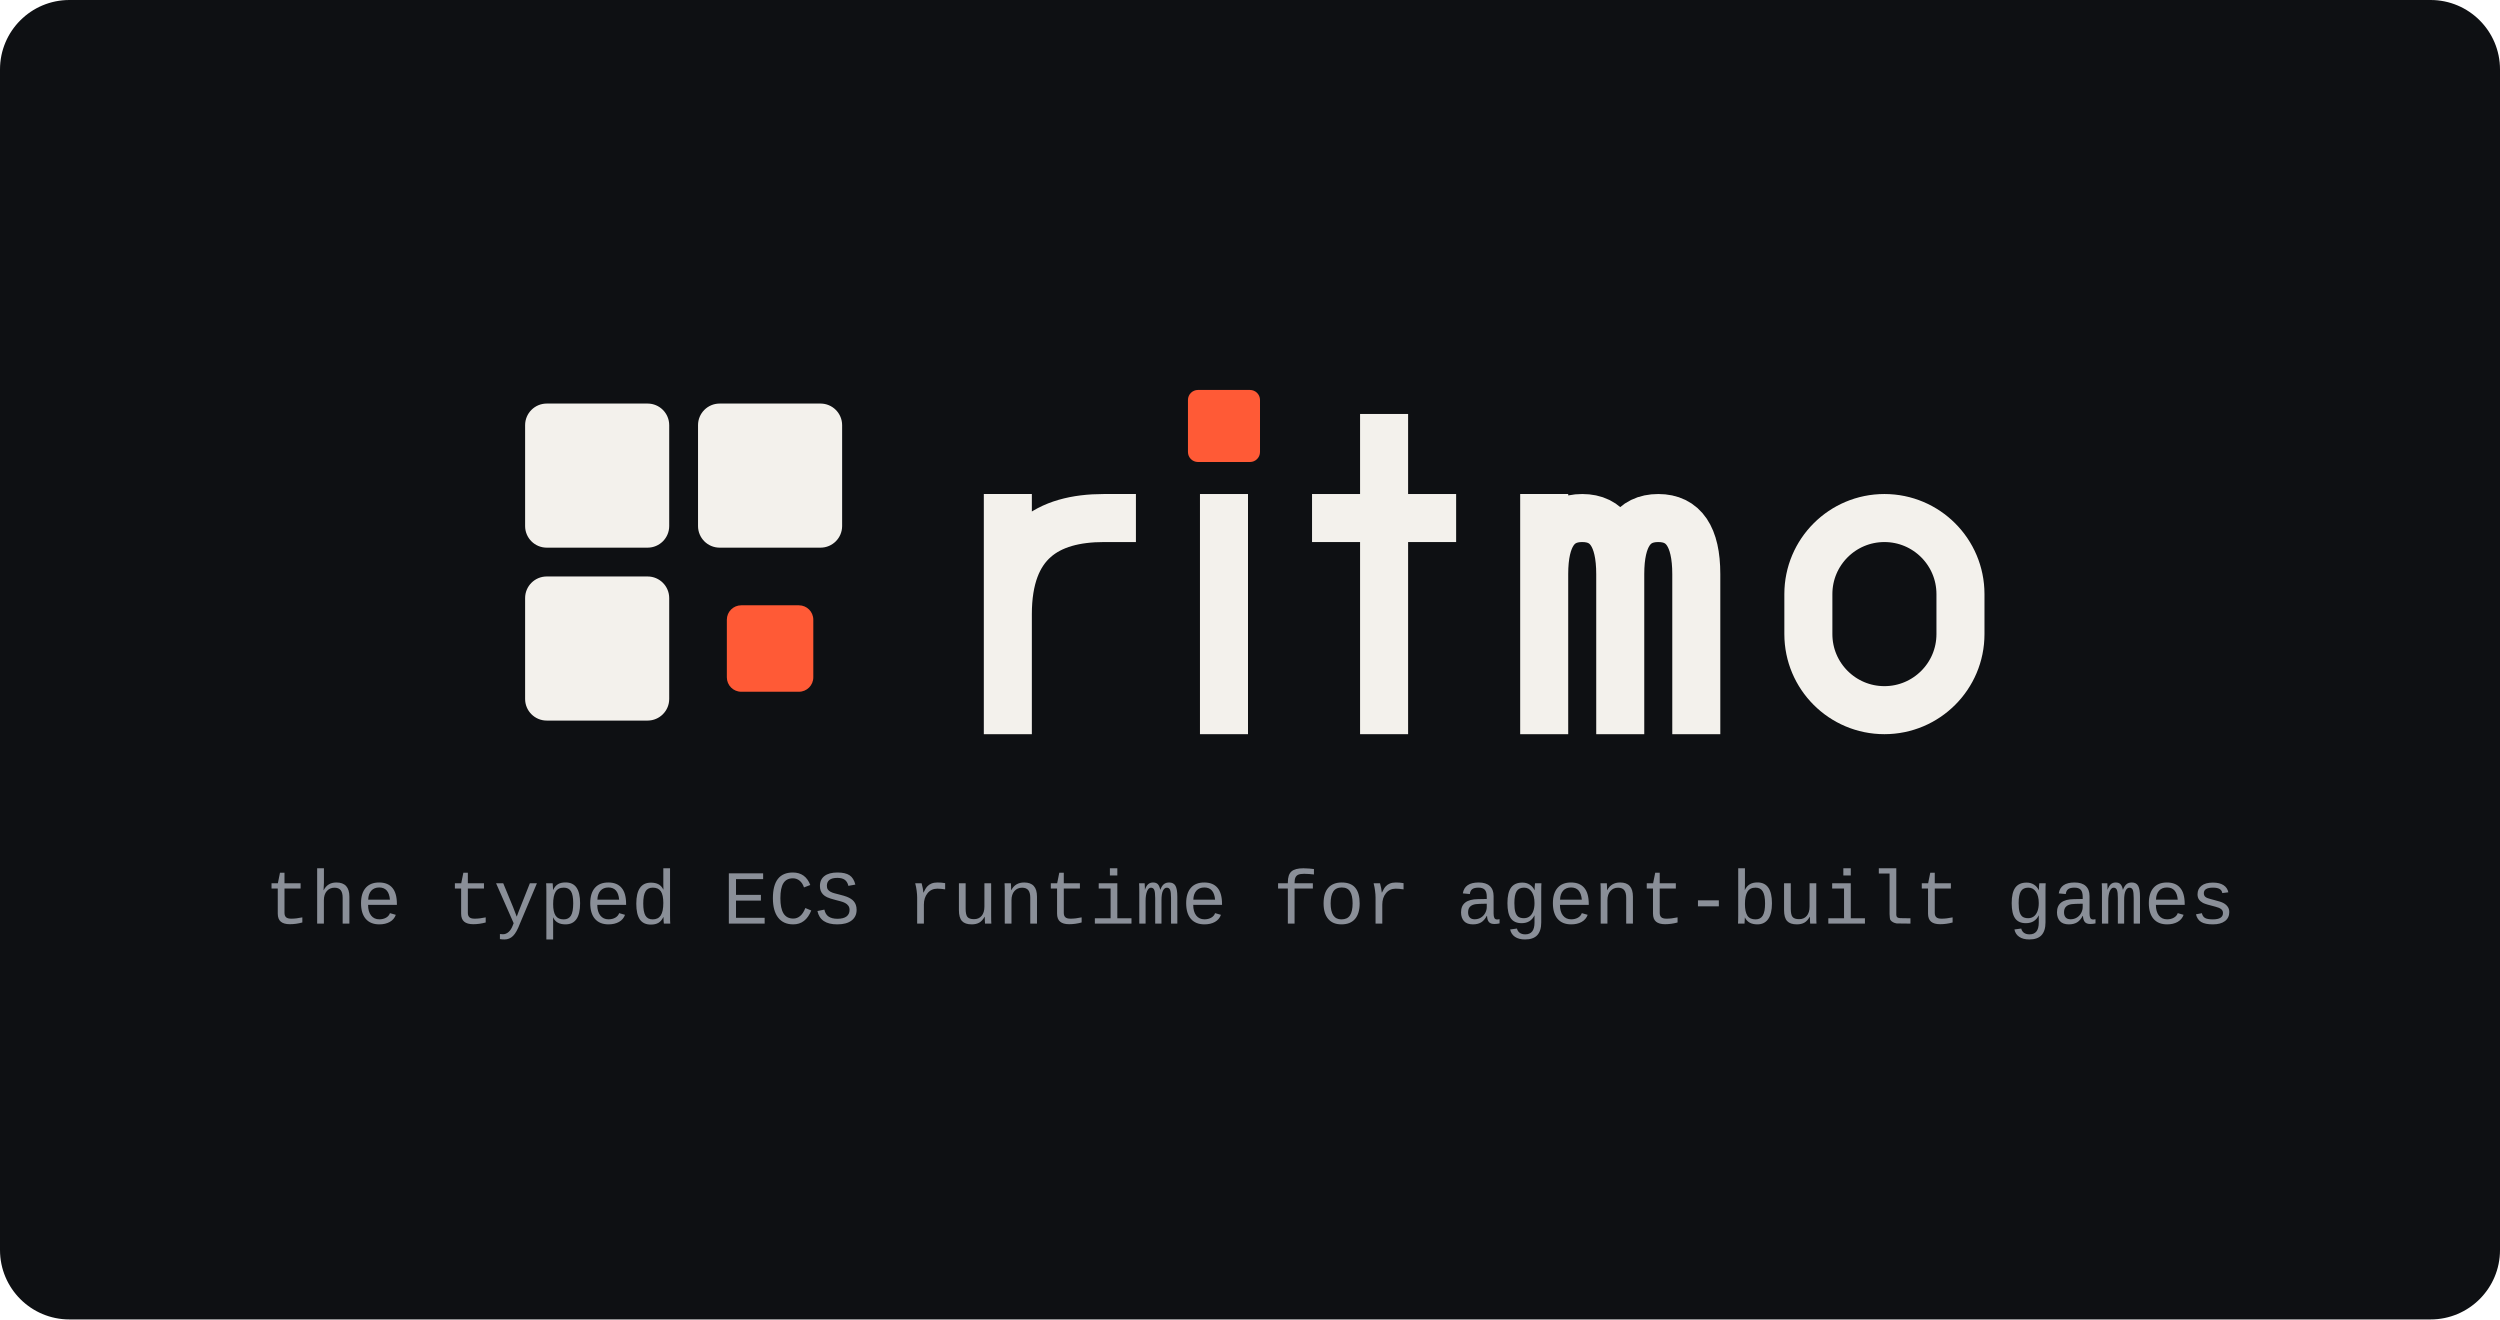
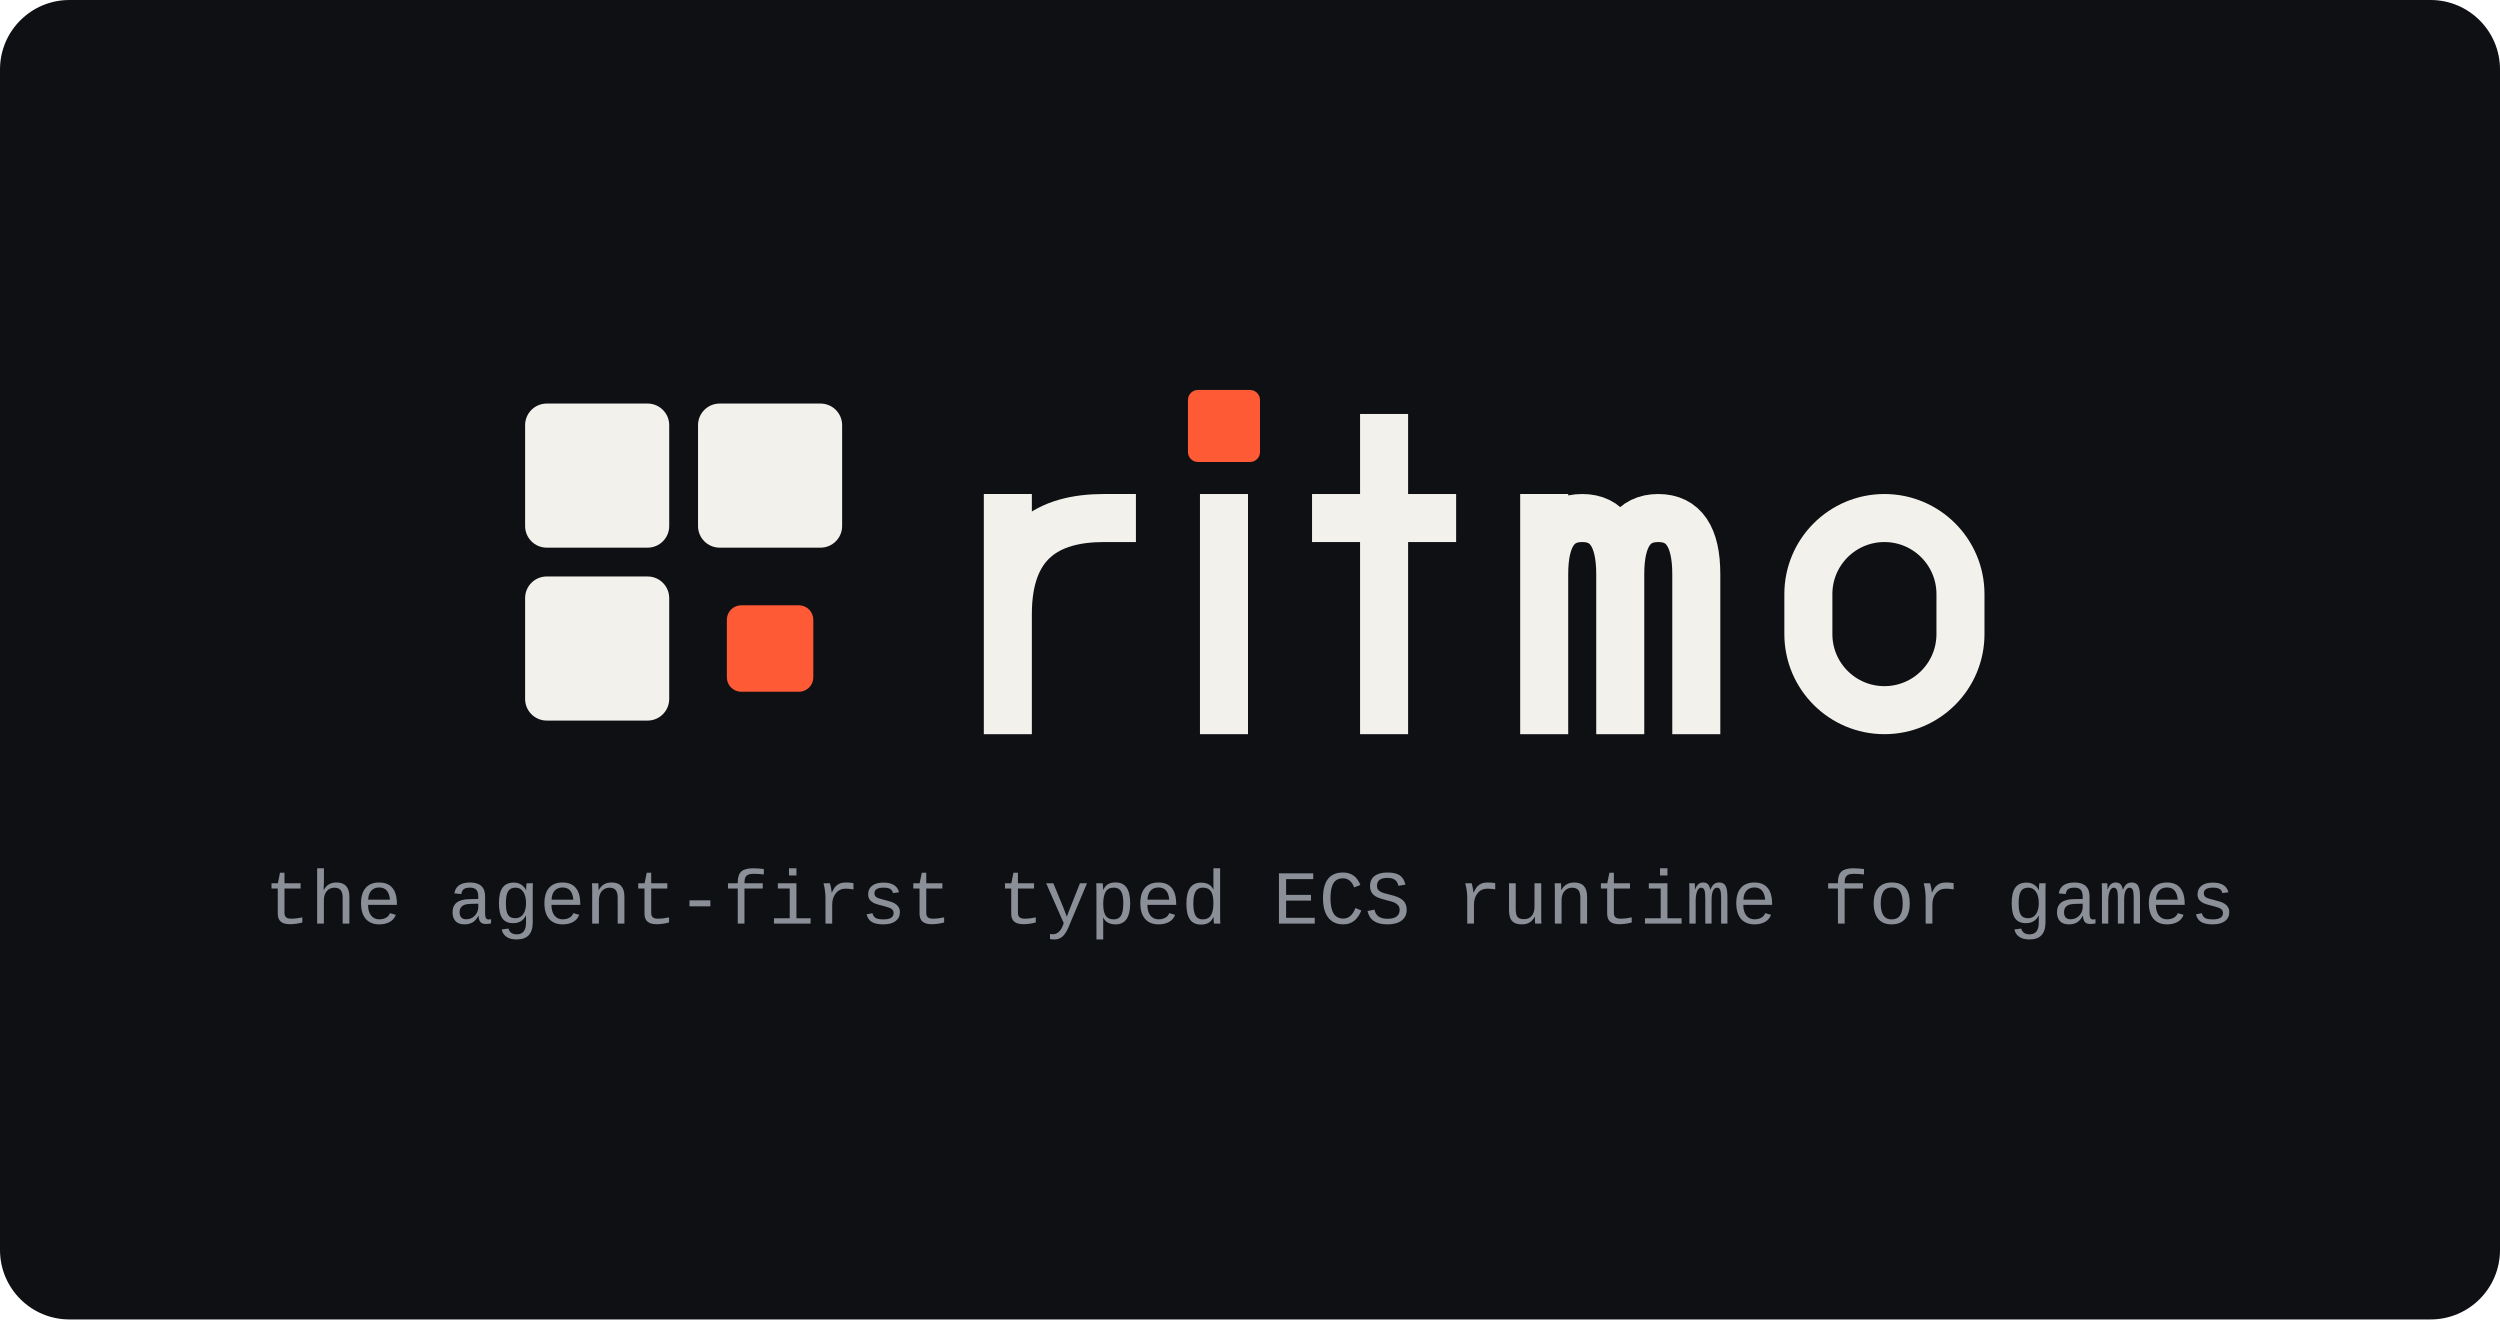
<svg xmlns="http://www.w3.org/2000/svg" width="720" height="380" viewBox="0 0 720 380">
  <rect width="720" height="380" rx="20" fill="#0E1013" />
  <svg x="145" y="110" width="430" height="103.75" viewBox="0 0 414.444 100">
    <rect x="6" y="6" width="40" height="40" rx="6" fill="#F3F1EC" />
    <rect x="54" y="6" width="40" height="40" rx="6" fill="#F3F1EC" />
    <rect x="6" y="54" width="40" height="40" rx="6" fill="#F3F1EC" />
    <rect x="62" y="62" width="24" height="24" rx="4" fill="#FF5A36" />
    <svg x="130" y="0" width="284.44" height="100" viewBox="-3 12 256 90">
      <g fill="none" stroke="#F3F1EC" stroke-width="12">
        <path d="M6 100 V40 M6 70 C6 52 16 46 30 46 H38" transform="translate(0 0)" />
        <path d="M60 100 V40" />
        <path d="M100 100 V20 M82 46 H118" />
        <path transform="translate(134 0)" d="M6 100 V40 M6 60 Q6 46 15.5 46 Q25 46 25 60 V100 M25 60 Q25 46 34.5 46 Q44 46 44 60 V100" />
        <rect x="206" y="46" width="38" height="48" rx="19" />
      </g>
      <rect x="51" y="14" width="18" height="18" rx="2.5" fill="#FF5A36" />
    </svg>
  </svg>
-   <text x="360" y="266" text-anchor="middle" fill="#8A8F98" font-family="ui-monospace, SFMono-Regular, Consolas, Liberation Mono, monospace" font-size="22">the typed ECS runtime for agent-built games</text>
+   <text x="360" y="266" text-anchor="middle" fill="#8A8F98" font-family="ui-monospace, SFMono-Regular, Consolas, Liberation Mono, monospace" font-size="22">the agent-first typed ECS runtime for games</text>
</svg>
